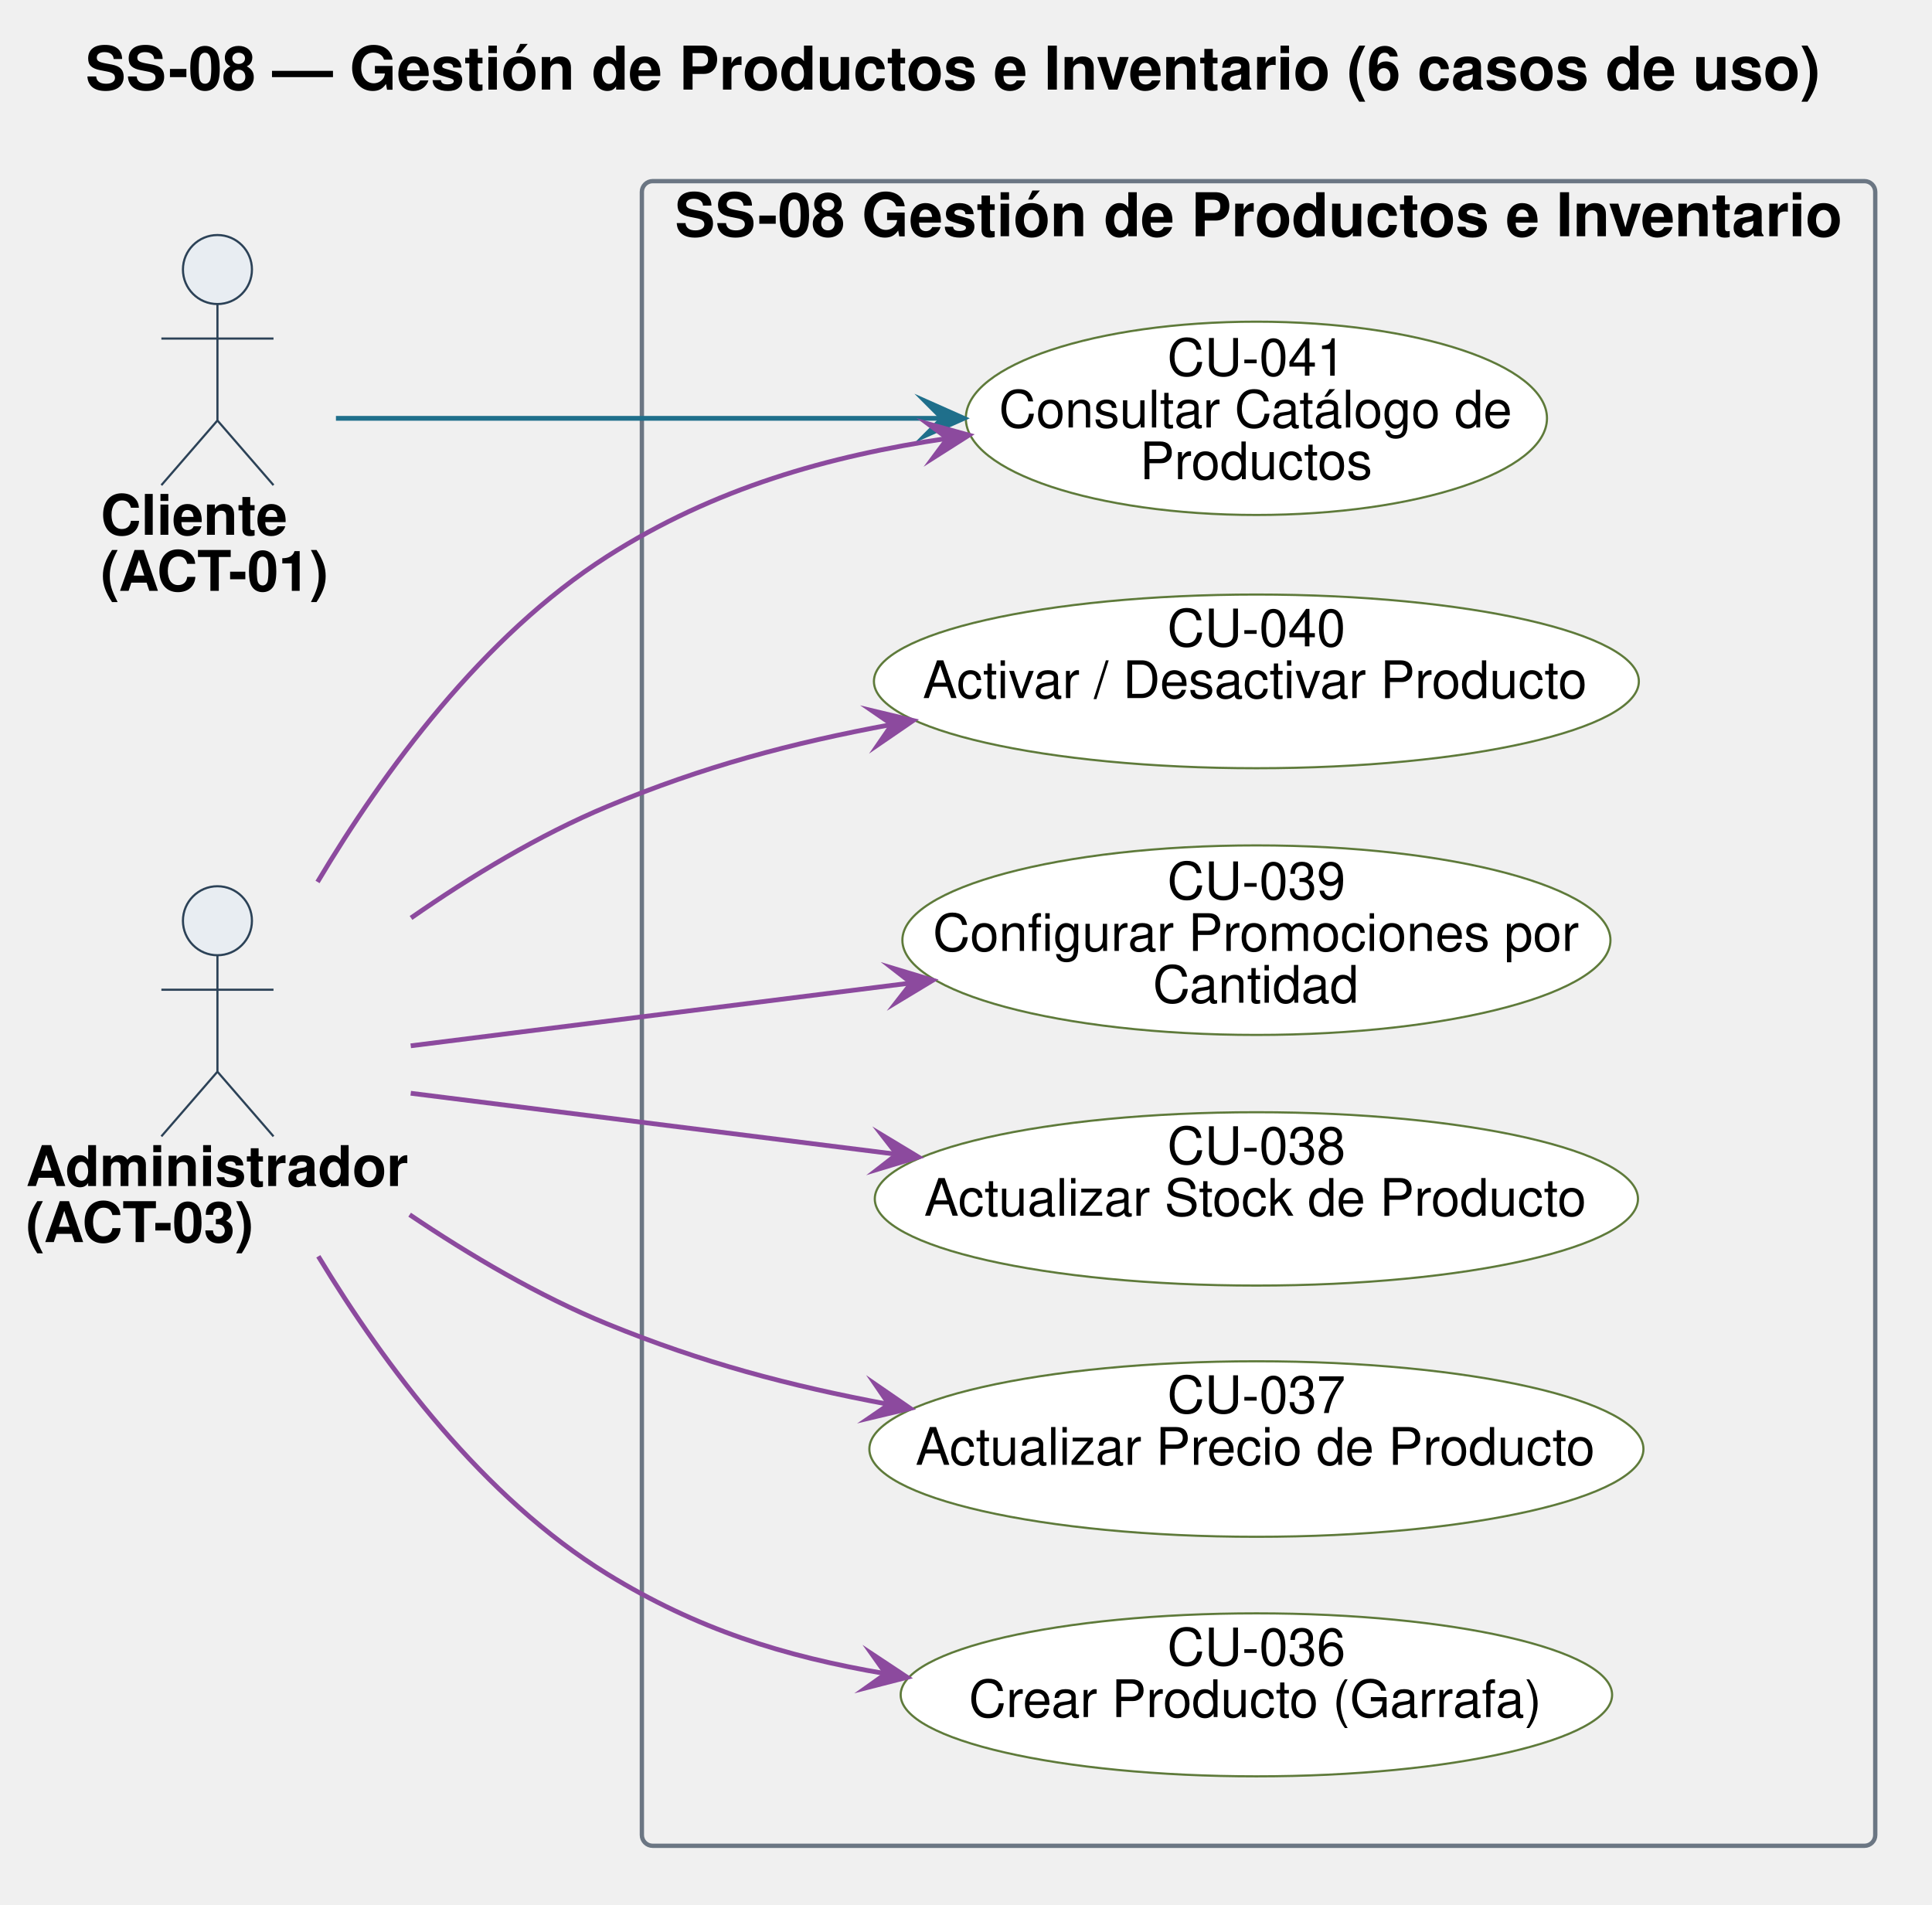
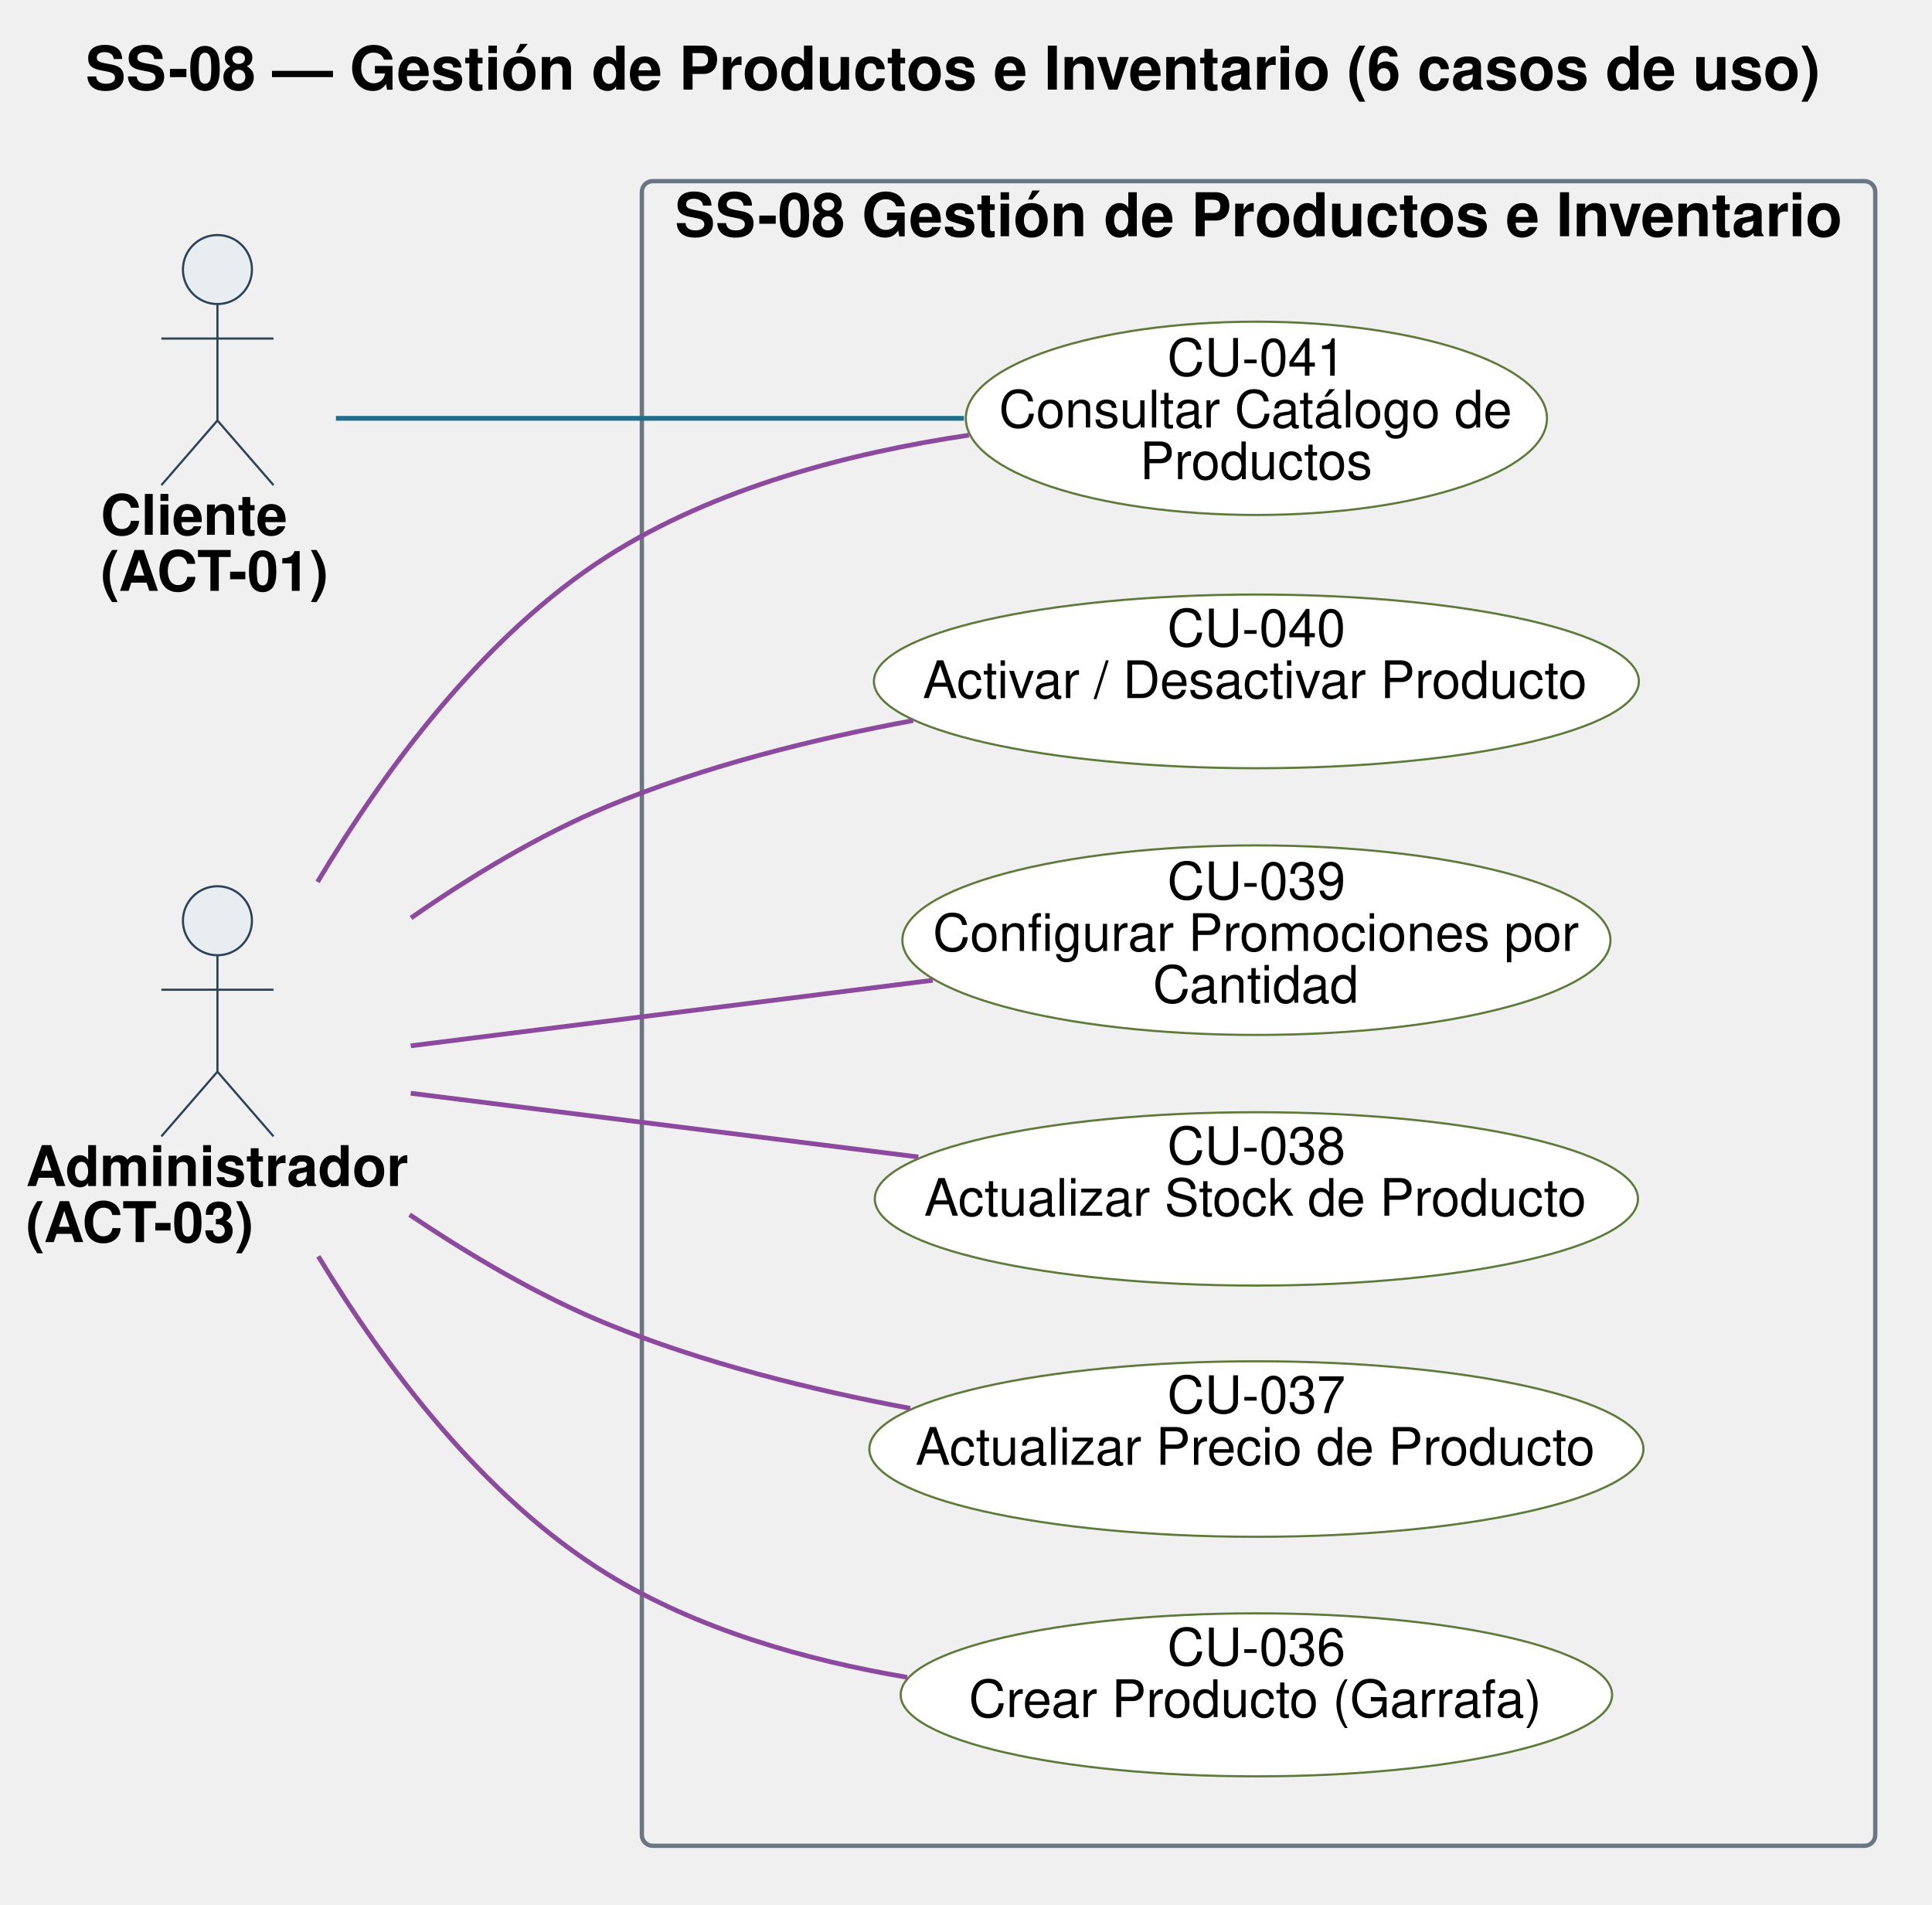
<svg xmlns="http://www.w3.org/2000/svg" version="1.1" data-diagram-type="DESCRIPTION" style="width:700px;height:690px;background:#FFFFFF;" width="700px" height="690.625px" viewBox="0 0 700 690" zoomAndPan="magnify" preserveAspectRatio="none" contentStyleType="text/css">
  <defs />
  <g font-family="sans-serif" lengthAdjust="spacing">
    <g class="title" data-source-line="1">
      <text x="30.959" y="32.469" fill="#000" font-size="21.875" textLength="628.458" font-weight="700" font-family="Helvetica">SS-08 — Gestión de Productos e Inventario (6 casos de uso)</text>
    </g>
-     <g class="cluster" data-qualified-name="SS-08 Gesti.n de Productos e Inventario" id="ent0003" data-source-line="37">
+     <g class="cluster" data-qualified-name="SS-08 Gesti.n de Productos e Inventario" id="ent0003" data-source-line="39">
      <rect x="232.563" y="65.625" width="446.875" height="603.125" fill="none" style="stroke:#6B7683;stroke-width:1.563;" rx="3.906" ry="3.906" />
      <text x="244.492" y="85.594" fill="#000" font-size="21.875" textLength="423.016" font-weight="700" font-family="Helvetica">SS-08 Gestión de Productos e Inventario</text>
    </g>
-     <g class="entity" data-qualified-name="SS-08 Gesti.n de Productos e Inventario.U036" id="ent0004" data-source-line="38">
+     <g class="entity" data-qualified-name="SS-08 Gesti.n de Productos e Inventario.U036" id="ent0004" data-source-line="40">
      <ellipse cx="455.212" cy="614.058" rx="128.884" ry="29.527" fill="#FFF" style="stroke:#5E7A3A;stroke-width:0.781;" />
      <text x="422.907" y="603.355" fill="#000" font-size="18.75" textLength="64.609" font-family="Helvetica">CU-036</text>
      <text x="351.011" y="622.105" fill="#000" font-size="18.75" textLength="208.401" font-family="Helvetica">Crear Producto (Garrafa)</text>
    </g>
-     <g class="entity" data-qualified-name="SS-08 Gesti.n de Productos e Inventario.U037" id="ent0005" data-source-line="39">
+     <g class="entity" data-qualified-name="SS-08 Gesti.n de Productos e Inventario.U037" id="ent0005" data-source-line="41">
      <ellipse cx="455.218" cy="525" rx="140.233" ry="31.797" fill="#FFF" style="stroke:#5E7A3A;stroke-width:0.781;" />
      <text x="422.913" y="511.953" fill="#000" font-size="18.75" textLength="64.609" font-family="Helvetica">CU-037</text>
      <text x="331.717" y="530.703" fill="#000" font-size="18.75" textLength="247" font-family="Helvetica">Actualizar Precio de Producto</text>
    </g>
-     <g class="entity" data-qualified-name="SS-08 Gesti.n de Productos e Inventario.U038" id="ent0006" data-source-line="40">
+     <g class="entity" data-qualified-name="SS-08 Gesti.n de Productos e Inventario.U038" id="ent0006" data-source-line="42">
      <ellipse cx="455.212" cy="434.371" rx="138.259" ry="31.402" fill="#FFF" style="stroke:#5E7A3A;stroke-width:0.781;" />
      <text x="422.908" y="421.731" fill="#000" font-size="18.75" textLength="64.609" font-family="Helvetica">CU-038</text>
      <text x="334.839" y="440.481" fill="#000" font-size="18.75" textLength="240.747" font-family="Helvetica">Actualizar Stock de Producto</text>
    </g>
-     <g class="entity" data-qualified-name="SS-08 Gesti.n de Productos e Inventario.U039" id="ent0007" data-source-line="41">
+     <g class="entity" data-qualified-name="SS-08 Gesti.n de Productos e Inventario.U039" id="ent0007" data-source-line="43">
      <ellipse cx="455.225" cy="340.631" rx="128.272" ry="34.334" fill="#FFF" style="stroke:#5E7A3A;stroke-width:0.781;" />
      <text x="422.921" y="325.787" fill="#000" font-size="18.75" textLength="64.609" font-family="Helvetica">CU-039</text>
      <text x="337.983" y="344.537" fill="#000" font-size="18.75" textLength="234.485" font-family="Helvetica">Configurar Promociones por</text>
      <text x="417.698" y="363.287" fill="#000" font-size="18.75" textLength="75.055" font-family="Helvetica">Cantidad</text>
    </g>
-     <g class="entity" data-qualified-name="SS-08 Gesti.n de Productos e Inventario.U040" id="ent0008" data-source-line="42">
+     <g class="entity" data-qualified-name="SS-08 Gesti.n de Productos e Inventario.U040" id="ent0008" data-source-line="44">
      <ellipse cx="455.214" cy="246.871" rx="138.574" ry="31.465" fill="#FFF" style="stroke:#5E7A3A;stroke-width:0.781;" />
      <text x="422.91" y="234.166" fill="#000" font-size="18.75" textLength="64.609" font-family="Helvetica">CU-040</text>
      <text x="334.337" y="252.916" fill="#000" font-size="18.75" textLength="241.754" font-family="Helvetica">Activar / Desactivar Producto</text>
    </g>
-     <g class="entity" data-qualified-name="SS-08 Gesti.n de Productos e Inventario.U041" id="ent0009" data-source-line="43">
+     <g class="entity" data-qualified-name="SS-08 Gesti.n de Productos e Inventario.U041" id="ent0009" data-source-line="45">
      <ellipse cx="455.219" cy="151.562" rx="105.281" ry="35.015" fill="#FFF" style="stroke:#5E7A3A;stroke-width:0.781;" />
      <text x="422.915" y="136.122" fill="#000" font-size="18.75" textLength="64.609" font-family="Helvetica">CU-041</text>
      <text x="361.931" y="154.872" fill="#000" font-size="18.75" textLength="186.575" font-family="Helvetica">Consultar Catálogo de</text>
      <text x="413.009" y="173.622" fill="#000" font-size="18.75" textLength="84.421" font-family="Helvetica">Productos</text>
    </g>
-     <g class="entity" data-qualified-name="A01" id="ent0001" data-source-line="34">
+     <g class="entity" data-qualified-name="A01" id="ent0001" data-source-line="36">
      <ellipse cx="78.785" cy="97.656" rx="12.5" ry="12.5" fill="#E8EDF2" style="stroke:#2C4257;stroke-width:0.781;" />
      <path d="M78.785,110.156 L78.785,152.344 M58.472,122.656 L99.097,122.656 M78.785,152.344 L58.472,175.781 M78.785,152.344 L99.097,175.781" style="stroke:#2C4257;stroke-width:0.781;" fill="none" />
      <text x="36.469" y="193.766" fill="#000" font-size="20.313" textLength="67.722" font-weight="700" font-family="Helvetica">Cliente</text>
      <text x="36.469" y="214.079" fill="#000" font-size="20.313" textLength="84.632" font-weight="700" font-family="Helvetica">(ACT-01)</text>
    </g>
-     <g class="entity" data-qualified-name="A03" id="ent0002" data-source-line="35">
+     <g class="entity" data-qualified-name="A03" id="ent0002" data-source-line="37">
      <ellipse cx="78.783" cy="333.594" rx="12.5" ry="12.5" fill="#E8EDF2" style="stroke:#2C4257;stroke-width:0.781;" />
      <path d="M78.783,346.094 L78.783,388.281 M58.47,358.594 L99.095,358.594 M78.783,388.281 L58.47,411.719 M78.783,388.281 L99.095,411.719" style="stroke:#2C4257;stroke-width:0.781;" fill="none" />
      <text x="9.375" y="429.704" fill="#000" font-size="20.313" textLength="138.815" font-weight="700" font-family="Helvetica">Administrador</text>
      <text x="9.375" y="450.016" fill="#000" font-size="20.313" textLength="84.632" font-weight="700" font-family="Helvetica">(ACT-03)</text>
    </g>
-     <g class="link" data-entity-1="ent0001" data-entity-2="ent0009" id="lnk10" data-source-line="46" data-link-type="dependency">
-       <path d="M121.719,151.563 C176.203,151.563 266.094,151.563 341.438,151.563" style="stroke:#1F6F8B;stroke-width:1.719;" fill="none" id="A01-to-U041" />
-       <polygon points="349.25,151.563,335.188,145.313,341.438,151.563,335.188,157.813,349.25,151.563" fill="#1F6F8B" style="stroke:#1F6F8B;stroke-width:1.719;stroke-linejoin:miter;stroke-miterlimit:10;" />
+     <g class="link" data-entity-1="ent0001" data-entity-2="ent0009" id="lnk10" data-source-line="48" data-link-type="association">
+       <path d="M121.719,151.563 C176.203,151.563 273.906,151.563 349.25,151.563" style="stroke:#1F6F8B;stroke-width:1.719;" fill="none" id="A01-U041" />
    </g>
-     <g class="link" data-entity-1="ent0002" data-entity-2="ent0004" id="lnk11" data-source-line="47" data-link-type="dependency">
-       <path d="M115.328,455.172 C139.422,494.938 175.156,542.672 220.063,570.313 C252.391,590.203 283.953,600.153 320.984,606.403" style="stroke:#8C4A9E;stroke-width:1.719;" fill="none" id="A03-to-U036" />
-       <polygon points="328.688,607.703,315.861,599.2,320.984,606.403,313.781,611.526,328.688,607.703" fill="#8C4A9E" style="stroke:#8C4A9E;stroke-width:1.719;stroke-linejoin:miter;stroke-miterlimit:10;" />
+     <g class="link" data-entity-1="ent0002" data-entity-2="ent0004" id="lnk11" data-source-line="49" data-link-type="association">
+       <path d="M115.328,455.172 C139.422,494.938 175.156,542.672 220.063,570.313 C252.391,590.203 291.656,601.453 328.688,607.703" style="stroke:#8C4A9E;stroke-width:1.719;" fill="none" id="A03-U036" />
    </g>
-     <g class="link" data-entity-1="ent0002" data-entity-2="ent0005" id="lnk12" data-source-line="48" data-link-type="dependency">
-       <path d="M148.422,440.094 C170.297,454.844 195.313,469.594 220.063,479.688 C254.484,493.734 285.898,502.065 322.117,508.831" style="stroke:#8C4A9E;stroke-width:1.719;" fill="none" id="A03-to-U037" />
-       <polygon points="329.797,510.266,317.121,501.54,322.117,508.831,314.826,513.827,329.797,510.266" fill="#8C4A9E" style="stroke:#8C4A9E;stroke-width:1.719;stroke-linejoin:miter;stroke-miterlimit:10;" />
+     <g class="link" data-entity-1="ent0002" data-entity-2="ent0005" id="lnk12" data-source-line="50" data-link-type="association">
+       <path d="M148.422,440.094 C170.297,454.844 195.313,469.594 220.063,479.688 C254.484,493.734 293.578,503.5 329.797,510.266" style="stroke:#8C4A9E;stroke-width:1.719;" fill="none" id="A03-U037" />
    </g>
-     <g class="link" data-entity-1="ent0002" data-entity-2="ent0006" id="lnk13" data-source-line="49" data-link-type="dependency">
-       <path d="M148.813,396.094 C200.172,402.547 264.061,410.575 324.998,418.216" style="stroke:#8C4A9E;stroke-width:1.719;" fill="none" id="A03-to-U038" />
-       <polygon points="332.75,419.187,319.574,411.237,324.998,418.216,318.019,423.639,332.75,419.187" fill="#8C4A9E" style="stroke:#8C4A9E;stroke-width:1.719;stroke-linejoin:miter;stroke-miterlimit:10;" />
+     <g class="link" data-entity-1="ent0002" data-entity-2="ent0006" id="lnk13" data-source-line="51" data-link-type="association">
+       <path d="M148.813,396.094 C200.172,402.547 271.813,411.547 332.75,419.187" style="stroke:#8C4A9E;stroke-width:1.719;" fill="none" id="A03-U038" />
    </g>
-     <g class="link" data-entity-1="ent0002" data-entity-2="ent0007" id="lnk14" data-source-line="50" data-link-type="dependency">
-       <path d="M148.813,378.906 C201.656,372.266 268.186,363.91 330.217,356.129" style="stroke:#8C4A9E;stroke-width:1.719;" fill="none" id="A03-to-U039" />
-       <polygon points="337.969,355.156,323.238,350.705,330.217,356.129,324.794,363.108,337.969,355.156" fill="#8C4A9E" style="stroke:#8C4A9E;stroke-width:1.719;stroke-linejoin:miter;stroke-miterlimit:10;" />
+     <g class="link" data-entity-1="ent0002" data-entity-2="ent0007" id="lnk14" data-source-line="52" data-link-type="association">
+       <path d="M148.813,378.906 C201.656,372.266 275.938,362.938 337.969,355.156" style="stroke:#8C4A9E;stroke-width:1.719;" fill="none" id="A03-U039" />
    </g>
-     <g class="link" data-entity-1="ent0002" data-entity-2="ent0008" id="lnk15" data-source-line="51" data-link-type="dependency">
-       <path d="M148.922,332.578 C170.625,317.484 195.406,302.469 220.063,292.188 C254.766,277.719 286.63,269.234 323.193,262.468" style="stroke:#8C4A9E;stroke-width:1.719;" fill="none" id="A03-to-U040" />
-       <polygon points="330.875,261.047,315.91,257.46,323.193,262.468,318.184,269.751,330.875,261.047" fill="#8C4A9E" style="stroke:#8C4A9E;stroke-width:1.719;stroke-linejoin:miter;stroke-miterlimit:10;" />
+     <g class="link" data-entity-1="ent0002" data-entity-2="ent0008" id="lnk15" data-source-line="53" data-link-type="association">
+       <path d="M148.922,332.578 C170.625,317.484 195.406,302.469 220.063,292.188 C254.766,277.719 294.313,267.812 330.875,261.047" style="stroke:#8C4A9E;stroke-width:1.719;" fill="none" id="A03-U040" />
    </g>
-     <g class="link" data-entity-1="ent0002" data-entity-2="ent0009" id="lnk16" data-source-line="52" data-link-type="dependency">
-       <path d="M115.047,319.547 C139.141,279.172 174.984,230.375 220.063,201.563 C258.859,176.781 300.195,165.228 343.335,158.807" style="stroke:#8C4A9E;stroke-width:1.719;" fill="none" id="A03-to-U041" />
-       <polygon points="351.063,157.656,336.233,153.545,343.335,158.807,338.073,165.909,351.063,157.656" fill="#8C4A9E" style="stroke:#8C4A9E;stroke-width:1.719;stroke-linejoin:miter;stroke-miterlimit:10;" />
+     <g class="link" data-entity-1="ent0002" data-entity-2="ent0009" id="lnk16" data-source-line="54" data-link-type="association">
+       <path d="M115.047,319.547 C139.141,279.172 174.984,230.375 220.063,201.563 C258.859,176.781 307.922,164.078 351.063,157.656" style="stroke:#8C4A9E;stroke-width:1.719;" fill="none" id="A03-U041" />
    </g>
  </g>
</svg>
